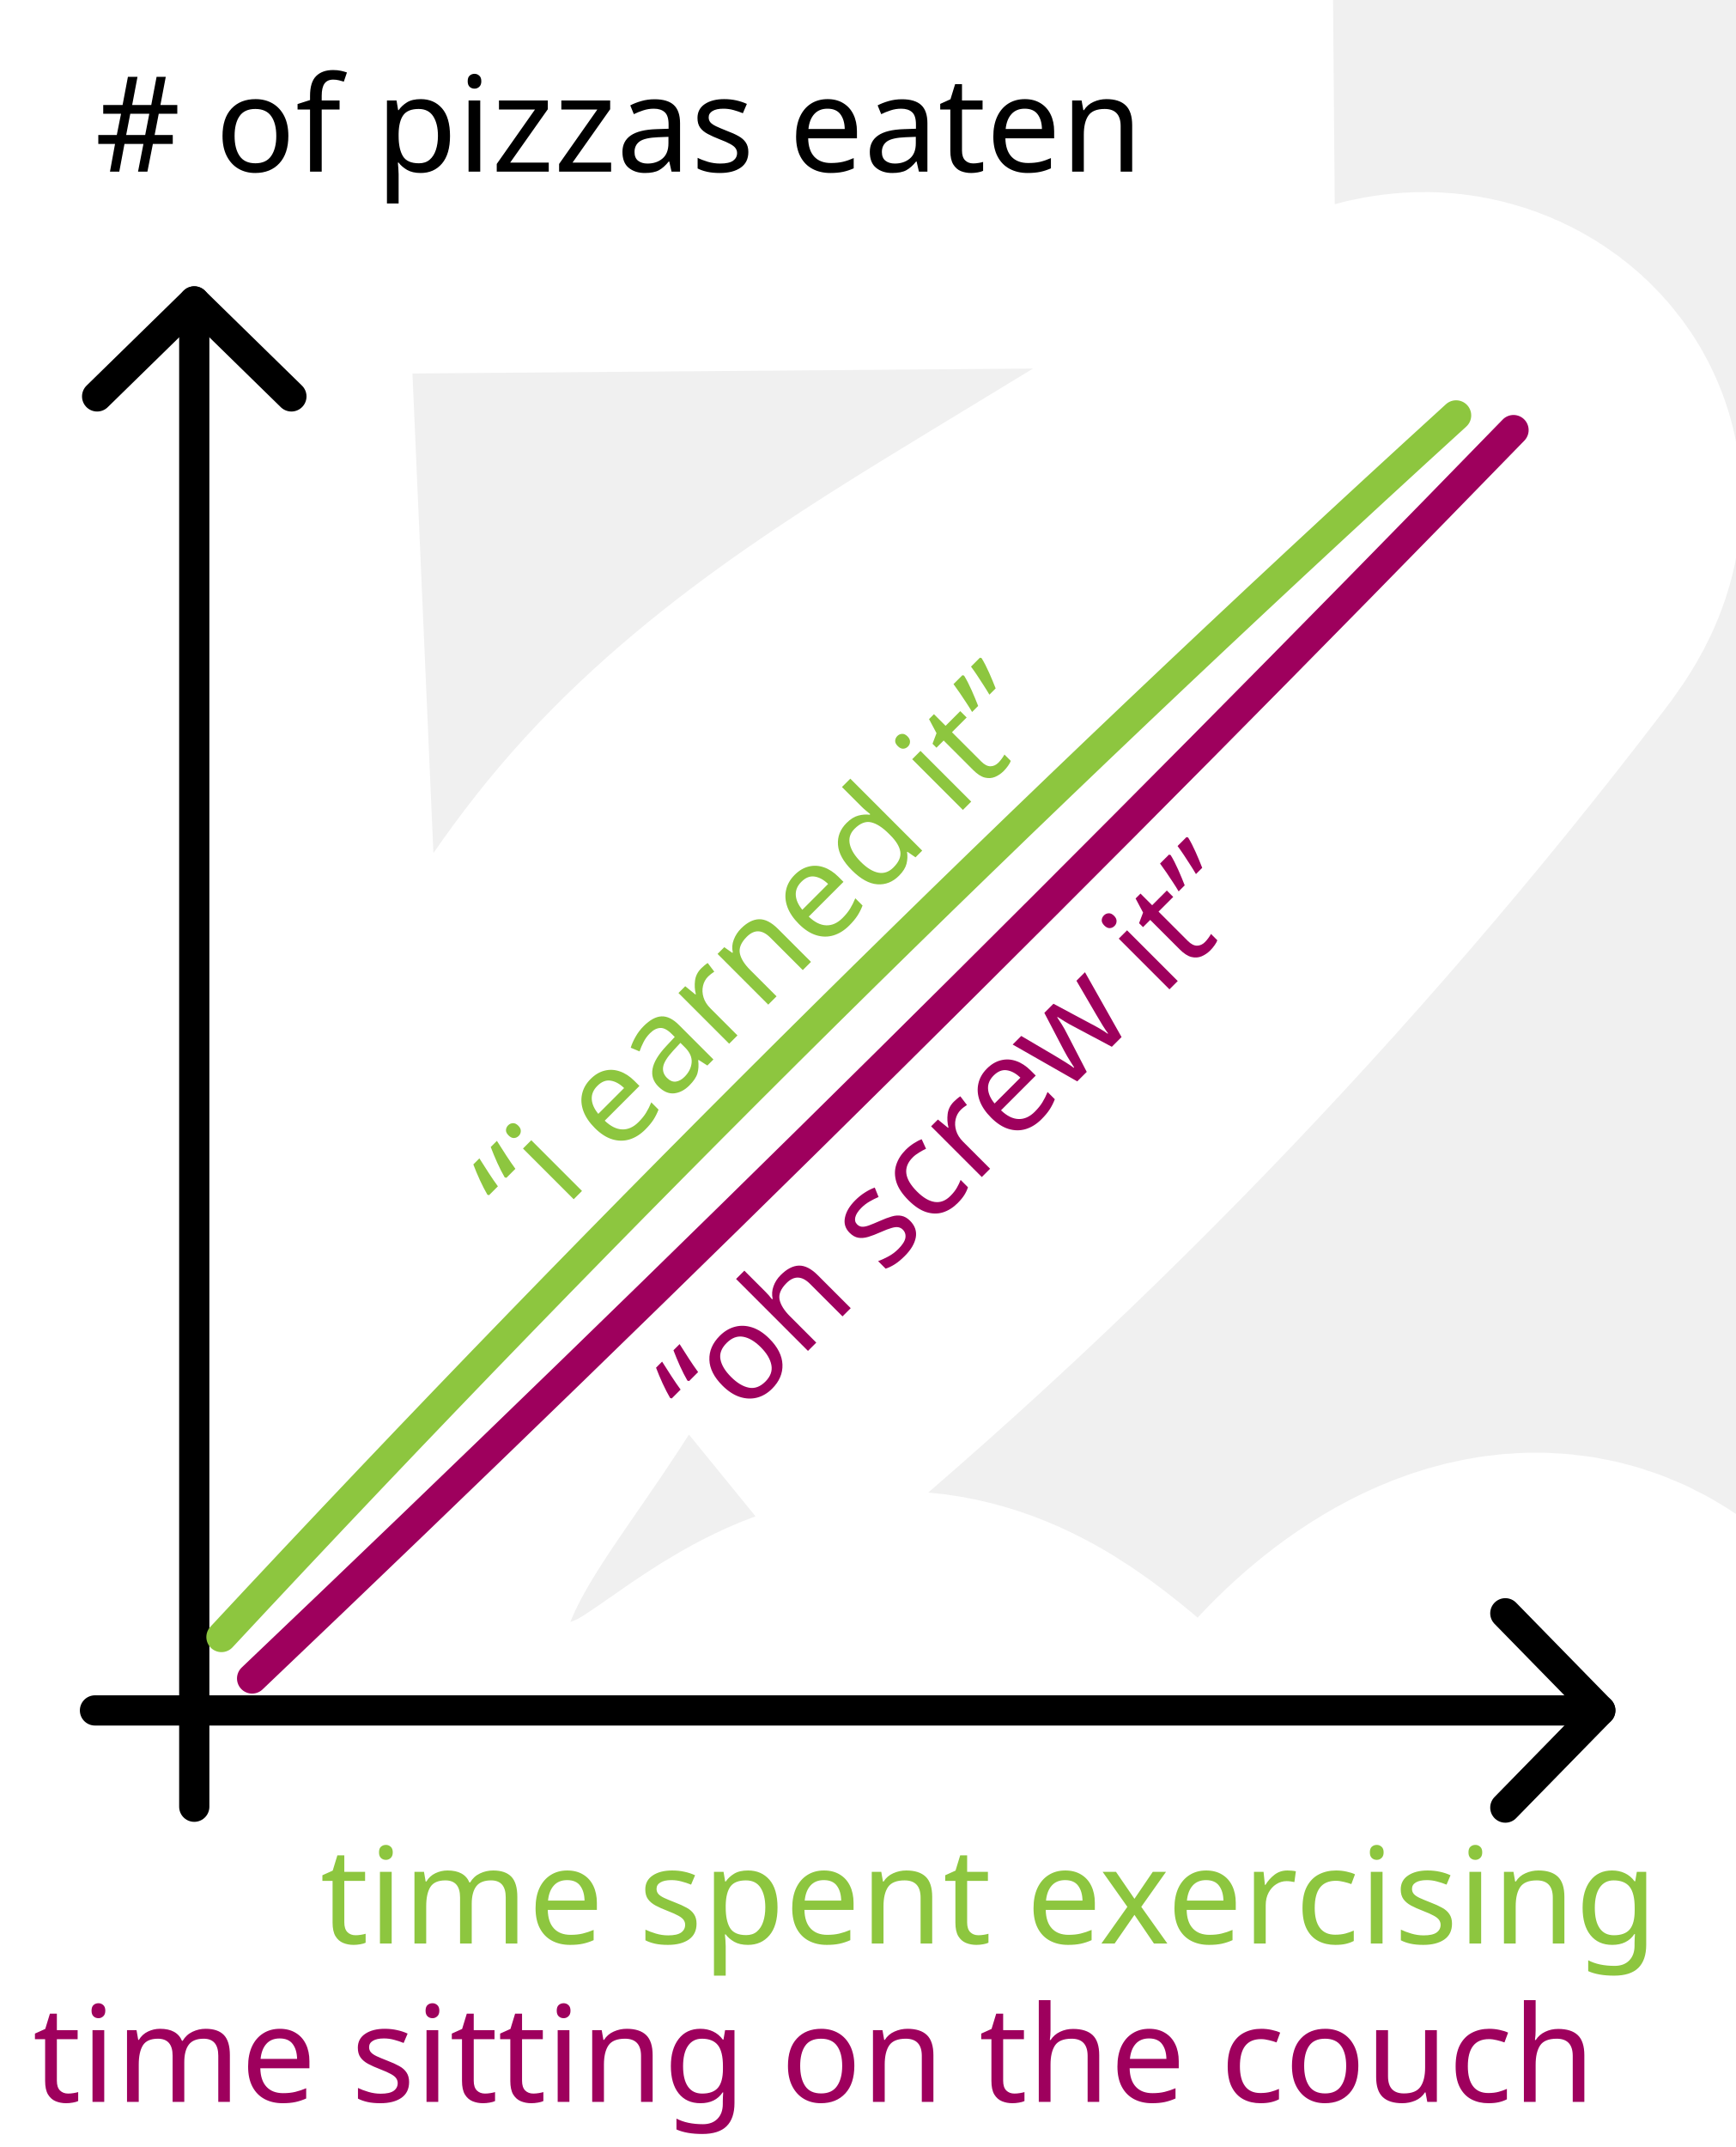
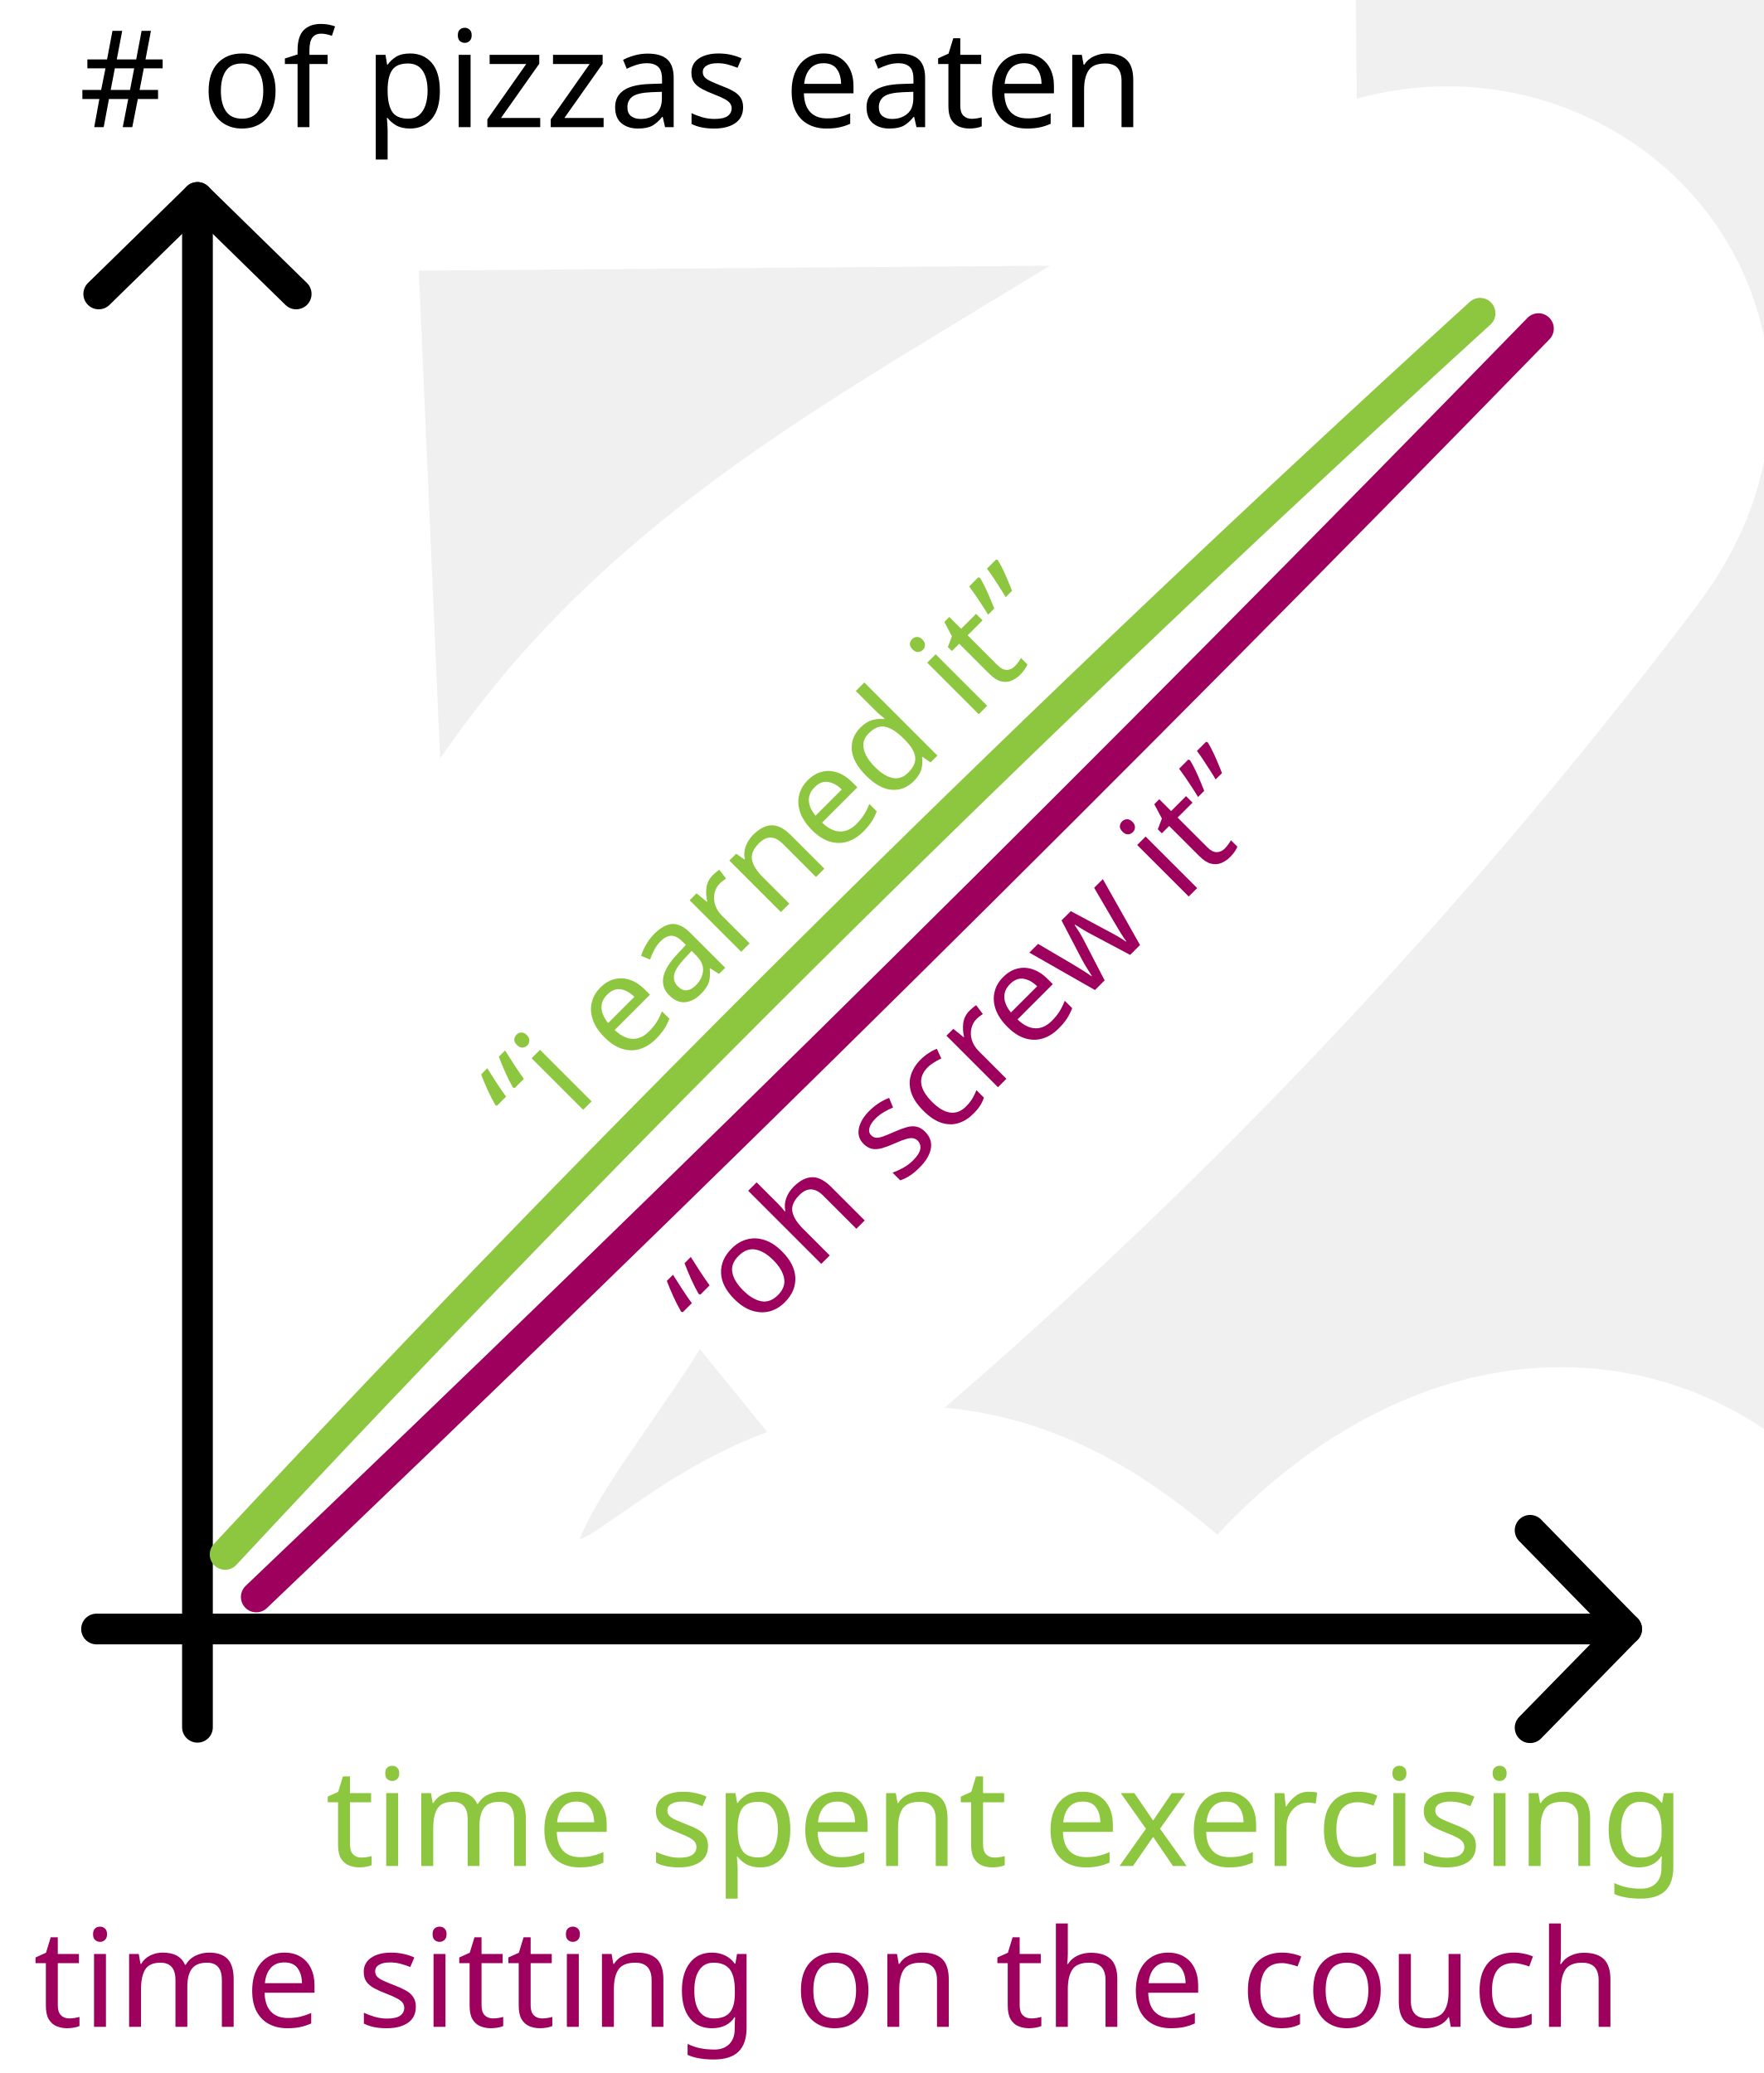
- <svg xmlns="http://www.w3.org/2000/svg" version="1.1" id="Layer_1" x="0px" y="0px" viewBox="0 0 402 497.2" enable-background="new 0 0 402 497.2" xml:space="preserve">
-   <path fill="none" stroke="#FFFFFF" stroke-width="120" stroke-linejoin="bevel" stroke-miterlimit="10" d="M309,24.8  c-84.2,0.7-168.4,1.3-252.6,2c-6.6,0.1-14.1,0.4-18.5,5.3c-4.3,4.7-4.3,11.8-4,18.1c3.8,87.2,7.6,174.4,11.5,261.6  c2.4,54.7,3.7,113.6-26.9,159C107.1,481,196.9,483,286.1,477c29.6-2,62-6.4,81.7-28.5c6.3-7,10.9-15.9,11.3-25.3  c0.4-9.4-4-19.3-12.2-23.9c-15-8.5-33.4,3.2-45.2,15.8c-11.8,12.6-24.1,28.1-41.3,28.6c-28.2,0.9-44.9-38.4-73.2-38.4  c-16.2,0-28.9,13.2-42.9,21.3c-16.6,9.6-37.3,12.5-55.4,6.3c-18.1-6.2-33.1-21.8-37.1-40.6c-3.4-16.1,1.1-32.9,8.5-47.6  c7.4-14.7,17.6-27.7,26.6-41.5c18.7-28.6,32.4-60.7,54.5-86.8c23.4-27.6,55-46.9,85.9-65.7c21.5-13.1,43-26.1,64.5-39.2  c5.4-3.3,11-6.6,17.2-7c6.3-0.4,13.2,3.3,14.3,9.5c0.9,5.2-2.4,10.1-5.6,14.2c-54.5,71.4-117.4,136.4-187,193.1" />
+ <svg xmlns="http://www.w3.org/2000/svg" version="1.1" id="Layer_1" x="0px" y="0px" viewBox="0 0 402 472.5" enable-background="new 0 0 402 472.5" xml:space="preserve">
+   <path fill="none" stroke="#FFFFFF" stroke-width="120" stroke-linejoin="bevel" stroke-miterlimit="10" d="M309,0  C224.8,0.7,140.6,1.3,56.4,2C49.7,2,42.3,2.4,37.8,7.3c-4.3,4.7-4.3,11.8-4,18.1c3.8,87.2,7.6,174.4,11.5,261.6  c2.4,54.7,3.7,113.6-26.9,159c88.8,10.2,178.5,12.3,267.7,6.2c29.6-2,62-6.4,81.7-28.5c6.3-7,10.9-15.9,11.3-25.3  c0.4-9.4-4-19.3-12.2-23.9c-15-8.5-33.4,3.2-45.2,15.8c-11.8,12.6-24.1,28.1-41.3,28.6c-28.2,0.9-44.9-38.4-73.2-38.4  c-16.2,0-28.9,13.2-42.9,21.3c-16.6,9.6-37.3,12.5-55.4,6.3c-18.1-6.2-33.1-21.8-37.1-40.6c-3.4-16.1,1.1-32.9,8.5-47.6  c7.4-14.7,17.6-27.7,26.6-41.5c18.7-28.6,32.4-60.7,54.5-86.8c23.4-27.6,55-46.9,85.9-65.7c21.5-13.1,43-26.1,64.5-39.2  c5.4-3.3,11-6.6,17.2-7c6.3-0.4,13.2,3.3,14.3,9.5c0.9,5.2-2.4,10.1-5.6,14.2C283.3,175,220.4,240,150.7,296.7" />
  <g>
-     <line fill="none" stroke="#000000" stroke-width="7" stroke-linecap="round" stroke-linejoin="round" stroke-miterlimit="10" x1="45" y1="69.8" x2="45" y2="418.4" />
-     <line fill="none" stroke="#000000" stroke-width="7" stroke-linecap="round" stroke-linejoin="round" stroke-miterlimit="10" x1="370.7" y1="396.1" x2="22" y2="396.1" />
+     <line fill="none" stroke="#000000" stroke-width="7" stroke-linecap="round" stroke-linejoin="round" stroke-miterlimit="10" x1="45" y1="45" x2="45" y2="393.7" />
+     <line fill="none" stroke="#000000" stroke-width="7" stroke-linecap="round" stroke-linejoin="round" stroke-miterlimit="10" x1="370.7" y1="371.3" x2="22" y2="371.3" />
  </g>
  <g>
-     <polyline fill="none" stroke="#000000" stroke-width="7" stroke-linecap="round" stroke-linejoin="round" stroke-miterlimit="10" points="   22.5,91.8 45,69.8 67.5,91.8  " />
-     <text transform="matrix(1 0 0 1 22.0061 39.75)" font-family="'PermanentMarker'" font-size="30.742"># of pizzas eaten</text>
+     <polyline fill="none" stroke="#000000" stroke-width="7" stroke-linecap="round" stroke-linejoin="round" stroke-miterlimit="10" points="   22.5,67 45,45 67.5,67  " />
+     <text transform="matrix(1 0 0 1 18.0036 28.9852)" font-family="'PermanentMarker'" font-size="30.742"># of pizzas eaten</text>
  </g>
  <g>
-     <polyline fill="none" stroke="#000000" stroke-width="7" stroke-linecap="round" stroke-linejoin="round" stroke-miterlimit="10" points="   348.7,373.6 370.7,396.1 348.7,418.6  " />
-     <text transform="matrix(1 0 0 1 74.1807 450.083)" fill="#8DC63F" font-family="'PermanentMarker'" font-size="31">time spent exercising</text>
+     <polyline fill="none" stroke="#000000" stroke-width="7" stroke-linecap="round" stroke-linejoin="round" stroke-miterlimit="10" points="   348.7,348.8 370.7,371.3 348.7,393.8  " />
+     <text transform="matrix(1 0 0 1 74.1807 425.3182)" fill="#8DC63F" font-family="'PermanentMarker'" font-size="31">time spent exercising</text>
  </g>
  <g>
-     <path fill="none" stroke="#8DC63F" stroke-width="7" stroke-linecap="round" stroke-miterlimit="10" d="M51.3,379.1   c91.4-98.2,186.9-192.6,286-282.9" />
+     <path fill="none" stroke="#8DC63F" stroke-width="7" stroke-linecap="round" stroke-miterlimit="10" d="M51.3,354.3   c91.4-98.2,186.9-192.6,286-282.9" />
    <g>
-       <text transform="matrix(0.7071 -0.7071 0.7071 0.7071 123.1568 287.4547)" fill="#8DC63F" font-family="'PermanentMarker'" font-size="31">“i earned it”</text>
+       <text transform="matrix(0.7071 -0.7071 0.7071 0.7071 123.1568 262.6899)" fill="#8DC63F" font-family="'PermanentMarker'" font-size="31">“i earned it”</text>
    </g>
  </g>
  <g>
-     <path fill="none" stroke="#9E005D" stroke-width="7" stroke-linecap="round" stroke-miterlimit="10" d="M58.4,388.7   C157.6,294.3,255,197.9,350.6,99.6" />
+     <path fill="none" stroke="#9E005D" stroke-width="7" stroke-linecap="round" stroke-miterlimit="10" d="M58.4,364   C157.6,269.5,255,173.1,350.6,74.9" />
    <g>
-       <text transform="matrix(1 0 0 1 7.5942 486.7476)" fill="#9E005D" font-family="'PermanentMarker'" font-size="31">time sitting on the couch</text>
+       <text transform="matrix(1 0 0 1 7.5942 461.9828)" fill="#9E005D" font-family="'PermanentMarker'" font-size="31">time sitting on the couch</text>
    </g>
    <g>
-       <text transform="matrix(0.7071 -0.7071 0.7071 0.7071 165.4823 334.5252)" fill="#9E005D" font-family="'PermanentMarker'" font-size="31">“oh screw it”</text>
+       <text transform="matrix(0.7071 -0.7071 0.7071 0.7071 165.4823 309.7604)" fill="#9E005D" font-family="'PermanentMarker'" font-size="31">“oh screw it”</text>
    </g>
  </g>
</svg>
